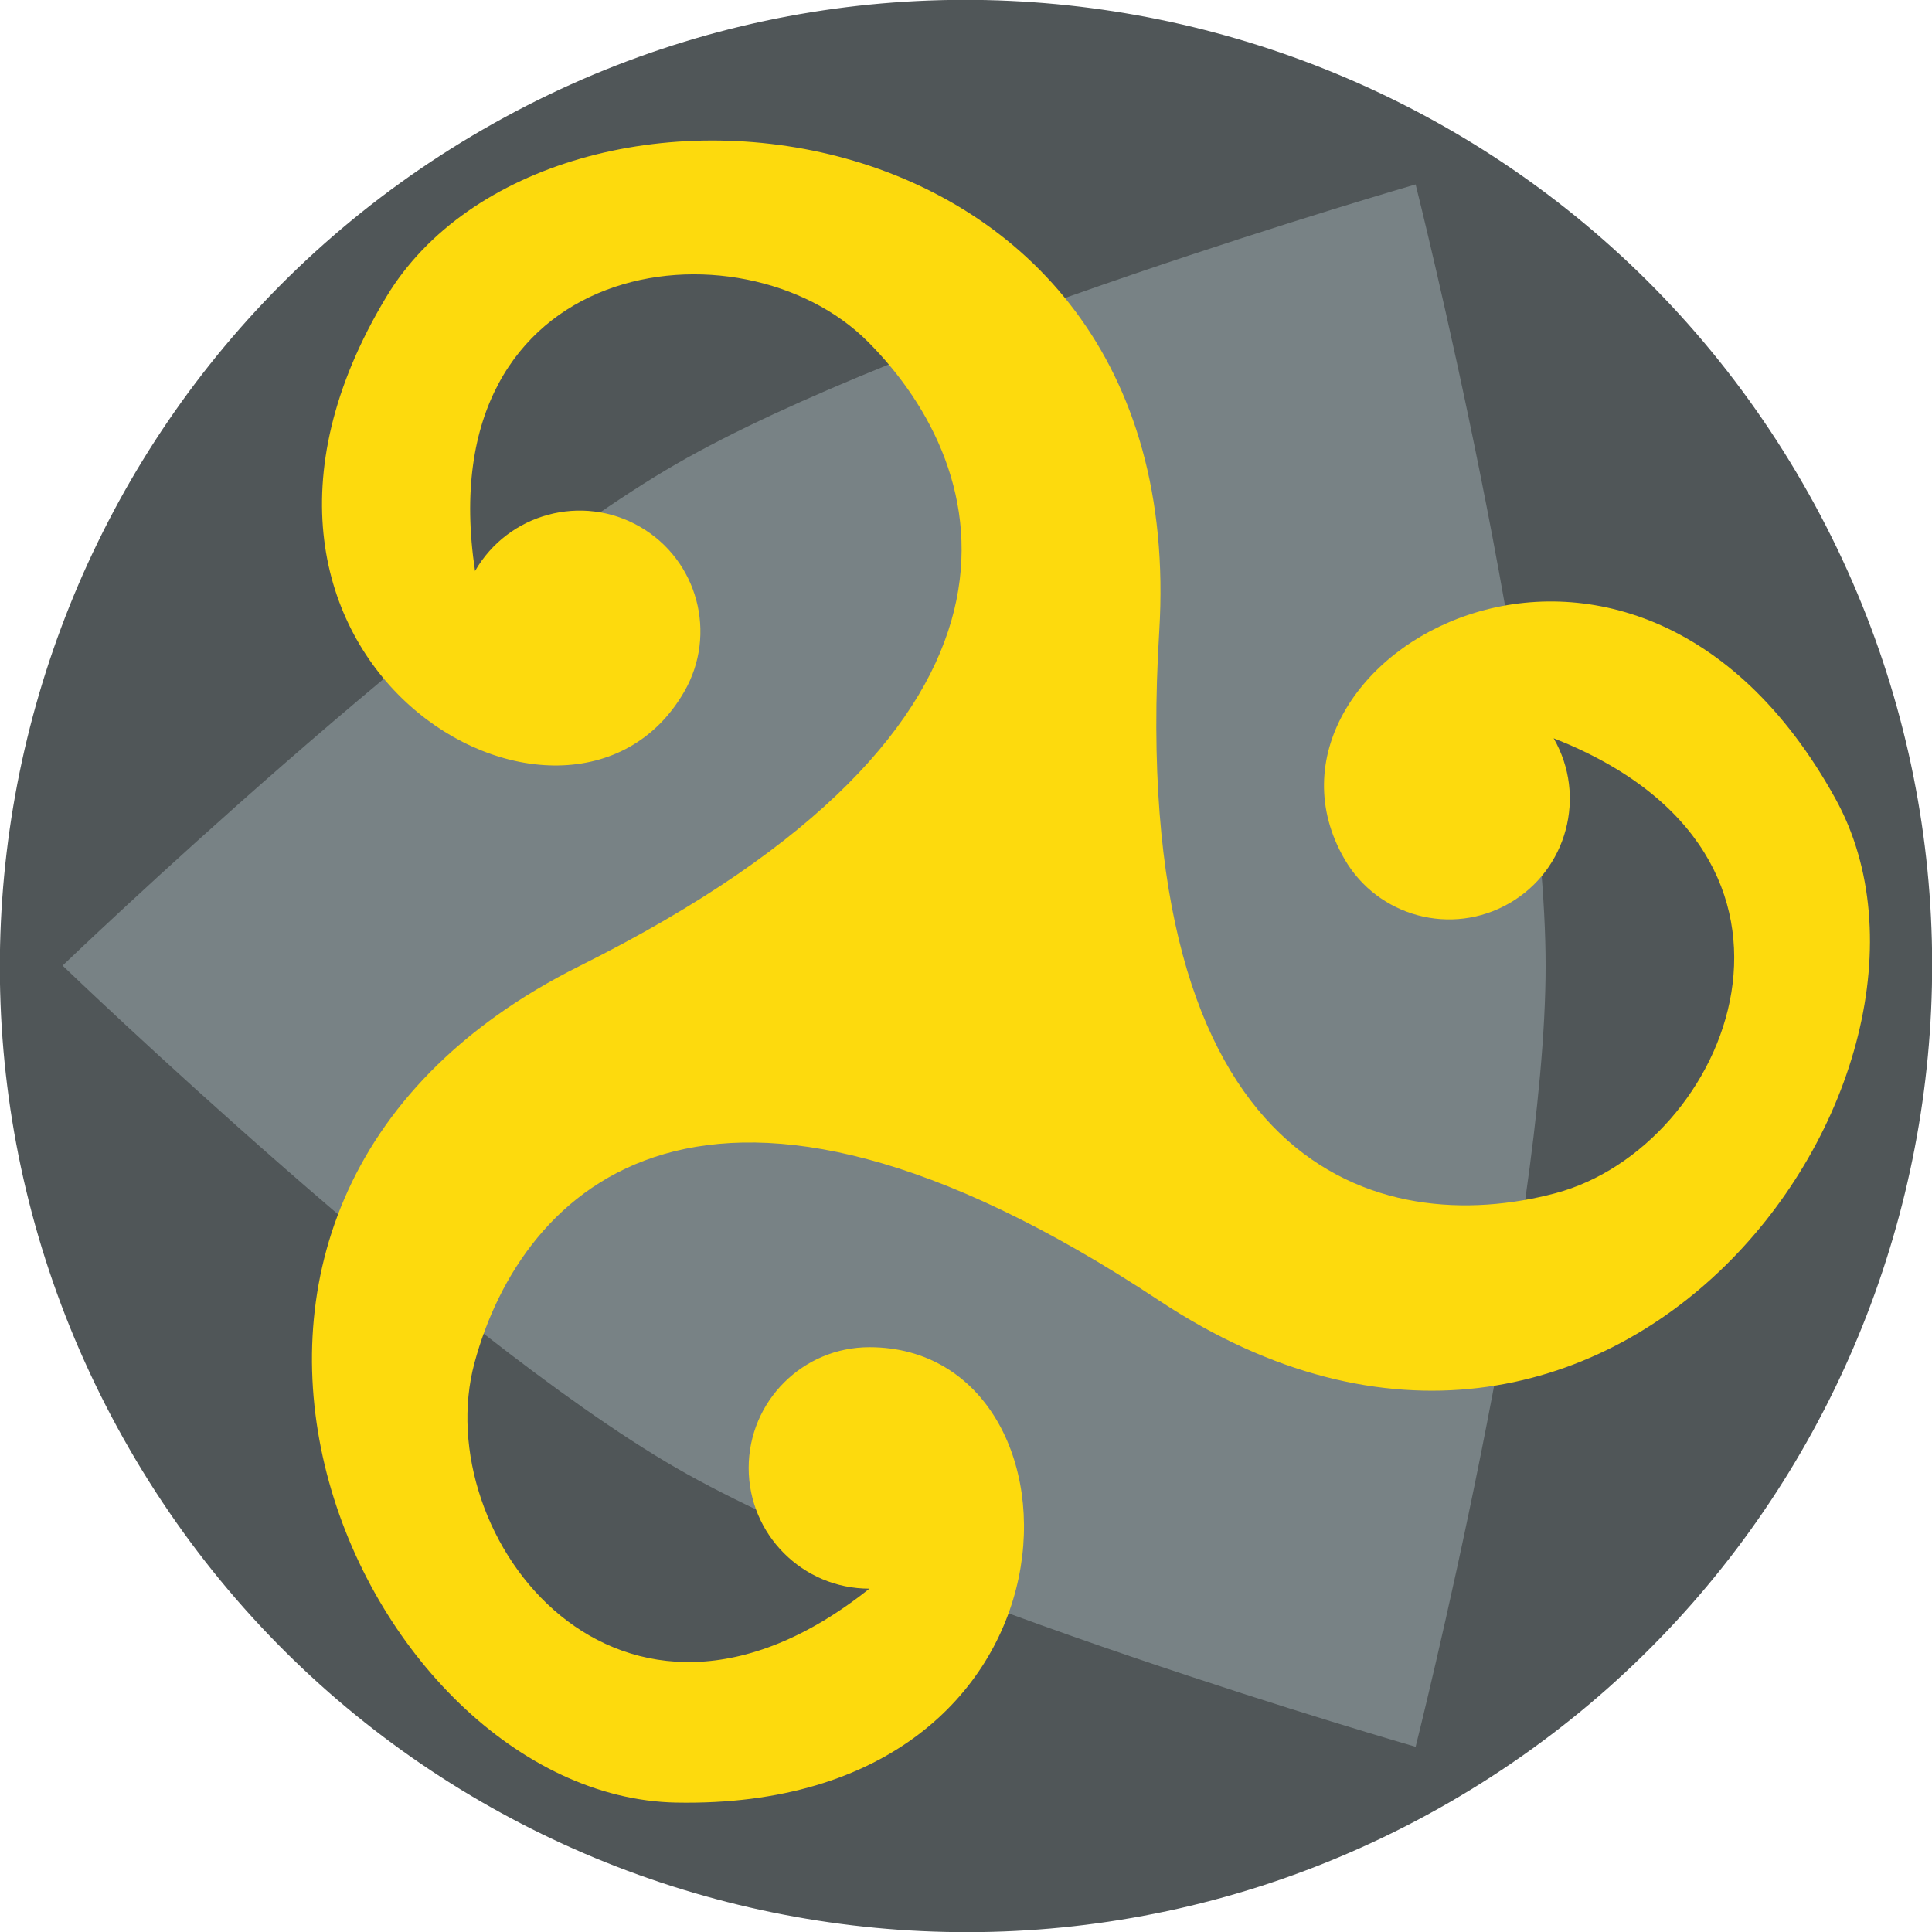
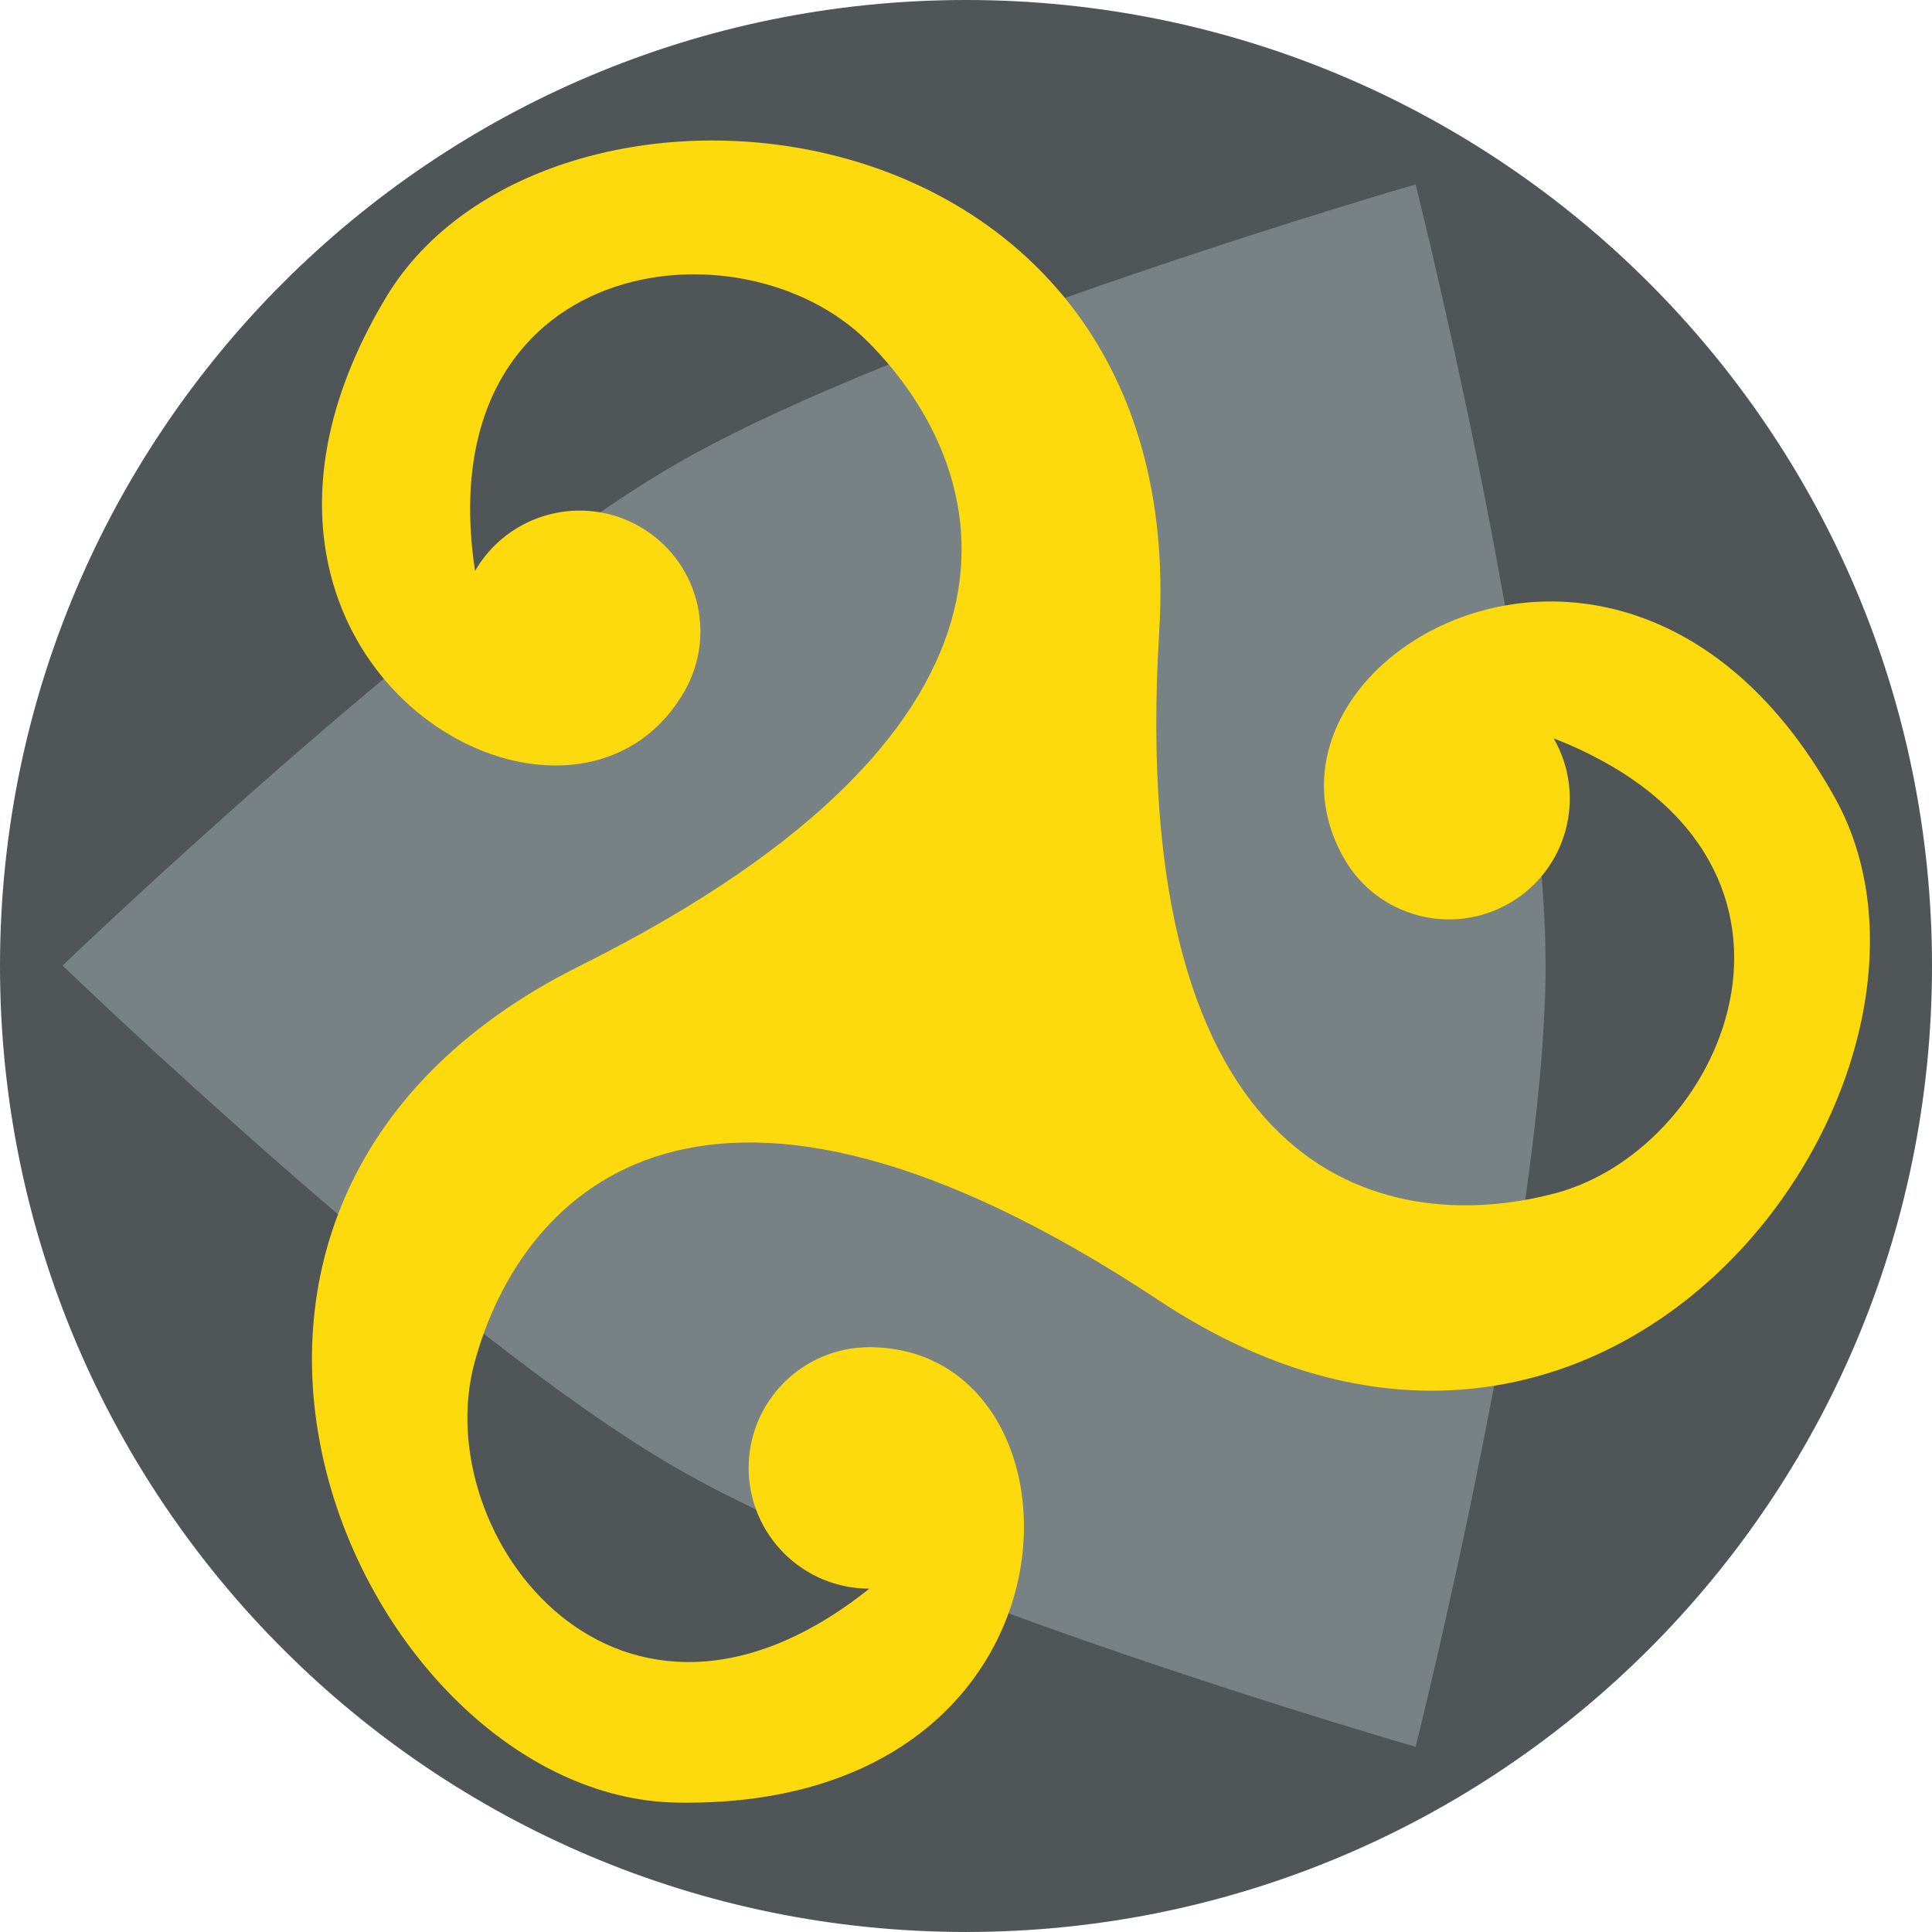
- <svg xmlns="http://www.w3.org/2000/svg" width="260.812" height="260.812" viewBox="0 0 69.006 69.006" version="1.1" id="svg274">
+ <svg xmlns="http://www.w3.org/2000/svg" width="250" height="250" viewBox="0 0 66.146 66.146" version="1.1" id="svg274">
  <defs id="defs271" />
-   <g id="layer2" transform="translate(-279.3436,-9.123328)">
-     <path id="path45293-4" style="fill:#505658;fill-opacity:1;stroke:#505658;stroke-width:1.058;stroke-linecap:round;stroke-linejoin:round;stroke-dasharray:none;stroke-opacity:1" d="m 288.086,22.047 a 33.691,33.691 0 0 0 -3.311,38.429 33.691,33.691 0 0 0 3.295,4.694 15.161,15.161 0 0 1 7.352,-15.704 15.161,15.161 0 0 1 20.71,5.549 15.161,15.161 0 0 1 -5.549,20.71 15.161,15.161 0 0 1 -2.344,1.089 33.691,33.691 0 0 0 22.558,-4.007 33.691,33.691 0 0 0 14.749,-17.533 15.161,15.161 0 0 1 -2.115,1.485 15.161,15.161 0 0 1 -20.71,-5.549 15.161,15.161 0 0 1 5.549,-20.71 15.161,15.161 0 0 1 17.271,1.471 33.691,33.691 0 0 0 -2.412,-5.187 33.691,33.691 0 0 0 -34.91,-16.353 15.161,15.161 0 0 1 7.912,6.653 15.161,15.161 0 0 1 -5.549,20.71 15.161,15.161 0 0 1 -20.71,-5.549 15.161,15.161 0 0 1 -1.787,-10.199 z" />
-     <path id="path45295-7" style="display:inline;fill:#0daafd;fill-opacity:1;stroke:none;stroke-width:1.058;stroke-linecap:round;stroke-linejoin:round;stroke-dasharray:none;stroke-opacity:1" d="m 306.371,61.138 c 10e-6,-2.326 1.885,-4.211 4.211,-4.211 8.046,0 8.078,16.162 -6.738,15.882 -10.976,-0.208 -20.402,-20.684 -3.369,-29.177 16.989,-8.471 14.481,-17.326 10.063,-21.764 -4.418,-4.438 -15.372,-3.06 -13.71,7.988 1.163,-2.014 3.739,-2.704 5.753,-1.541 2.014,1.163 2.704,3.739 1.541,5.753 -4.023,6.968 -18.036,-1.085 -10.385,-13.777 5.668,-9.402 28.114,-7.326 26.953,11.671 -1.158,18.949 7.765,21.204 13.817,19.597 6.052,-1.607 10.336,-11.783 -0.063,-15.867 1.163,2.014 0.473,4.59 -1.541,5.753 -2.014,1.163 -4.59,0.473 -5.753,-1.541 -4.023,-6.968 9.958,-15.077 17.124,-2.106 5.308,9.609 -7.712,28.011 -23.584,17.506 -15.831,-10.477 -22.246,-3.878 -23.88,2.168 -1.634,6.045 5.036,14.842 13.773,7.879 -2.326,0 -4.211,-1.885 -4.211,-4.211 z" />
-     <circle style="display:inline;fill:#505658;fill-opacity:1;stroke-width:0.604;stroke-linecap:round;stroke-linejoin:round" id="circle14903" cx="249.986" cy="194.705" r="34.503" transform="rotate(-30)" />
-     <path id="path14909" style="display:inline;fill:#788285;stroke-width:0.604;stroke-linecap:round;stroke-linejoin:round" d="m 329.906,15.711 c 0,0 4.644,18.482 4.643,27.915 -6.6e-4,9.424 -4.643,27.888 -4.643,27.888 0,0 -18.261,-5.258 -26.41,-9.96 -8.178,-4.718 -21.917,-17.942 -21.917,-17.942 0,0 13.745,-13.199 21.917,-17.915 8.152,-4.704 26.41,-9.987 26.41,-9.987 z" />
-     <path id="path14911" style="display:inline;fill:#fdda0d;fill-opacity:1;stroke:none;stroke-width:0.326;stroke-linecap:round;stroke-linejoin:round;stroke-opacity:1" d="m 306.084,61.555 c 0,-2.382 1.931,-4.313 4.313,-4.313 8.24,0 8.273,16.552 -6.901,16.265 -11.241,-0.213 -20.894,-21.183 -3.45,-29.881 17.399,-8.675 14.83,-17.744 10.305,-22.289 -4.525,-4.545 -15.743,-3.134 -14.04,8.18 1.191,-2.063 3.829,-2.77 5.892,-1.579 2.063,1.191 2.77,3.829 1.579,5.892 -4.12,7.136 -18.471,-1.111 -10.636,-14.109 5.805,-9.629 28.792,-7.503 27.603,11.952 -1.186,19.405 7.952,21.715 14.15,20.069 6.198,-1.646 10.585,-12.067 -0.064,-16.25 1.191,2.063 0.484,4.701 -1.579,5.892 -2.063,1.191 -4.701,0.484 -5.892,-1.579 -4.12,-7.136 10.198,-15.441 17.536,-2.156 5.436,9.841 -7.898,28.686 -24.152,17.928 -16.212,-10.73 -22.782,-3.971 -24.456,2.22 -1.674,6.191 5.157,15.2 14.105,8.069 -2.382,4e-6 -4.313,-1.931 -4.313,-4.313 z" />
+   <g id="g1-9" style="display:inline;stroke:none" transform="matrix(0.9585454,0,0,0.9585454,-14.16266,-106.5289)">
+     <path id="path1-4" style="display:inline;fill:#505658;stroke-width:0.265" d="M 83.782,145.639 A 34.503,34.503 0 0 1 49.278,180.142 34.503,34.503 0 0 1 14.775,145.639 34.503,34.503 0 0 1 49.278,111.136 34.503,34.503 0 0 1 83.782,145.639 Z" />
+     <path id="path14909-5-8" style="display:inline;fill:#788285;stroke:none;stroke-width:0.604;stroke-linecap:round;stroke-linejoin:round" d="m 65.337,117.724 c 0,0 4.644,18.482 4.643,27.915 -6.6e-4,9.424 -4.643,27.888 -4.643,27.888 0,0 -18.261,-5.258 -26.41,-9.96 -8.178,-4.718 -21.917,-17.942 -21.917,-17.942 0,0 13.745,-13.199 21.917,-17.915 8.152,-4.704 26.41,-9.987 26.41,-9.987 z" />
+     <path id="path14911-2-8" style="display:inline;fill:#fdda0d;fill-opacity:1;stroke:none;stroke-width:0.326;stroke-linecap:round;stroke-linejoin:round;stroke-opacity:1" d="m 41.515,163.568 c 0,-2.382 1.931,-4.313 4.313,-4.313 8.24,0 8.273,16.552 -6.901,16.265 -11.241,-0.213 -20.894,-21.183 -3.45,-29.881 17.399,-8.675 14.83,-17.744 10.305,-22.289 -4.525,-4.545 -15.743,-3.134 -14.04,8.18 1.191,-2.063 3.829,-2.77 5.892,-1.579 2.063,1.191 2.77,3.829 1.579,5.892 -4.12,7.136 -18.471,-1.111 -10.636,-14.109 5.805,-9.629 28.792,-7.503 27.603,11.952 -1.186,19.405 7.952,21.715 14.15,20.069 6.198,-1.646 10.585,-12.067 -0.064,-16.25 1.191,2.063 0.484,4.701 -1.579,5.892 -2.063,1.191 -4.701,0.484 -5.892,-1.579 -4.12,-7.136 10.198,-15.441 17.536,-2.156 5.436,9.841 -7.898,28.686 -24.152,17.928 -16.212,-10.73 -22.782,-3.971 -24.456,2.22 -1.674,6.191 5.157,15.2 14.105,8.069 -2.382,0 -4.313,-1.931 -4.313,-4.313 z" />
  </g>
</svg>
